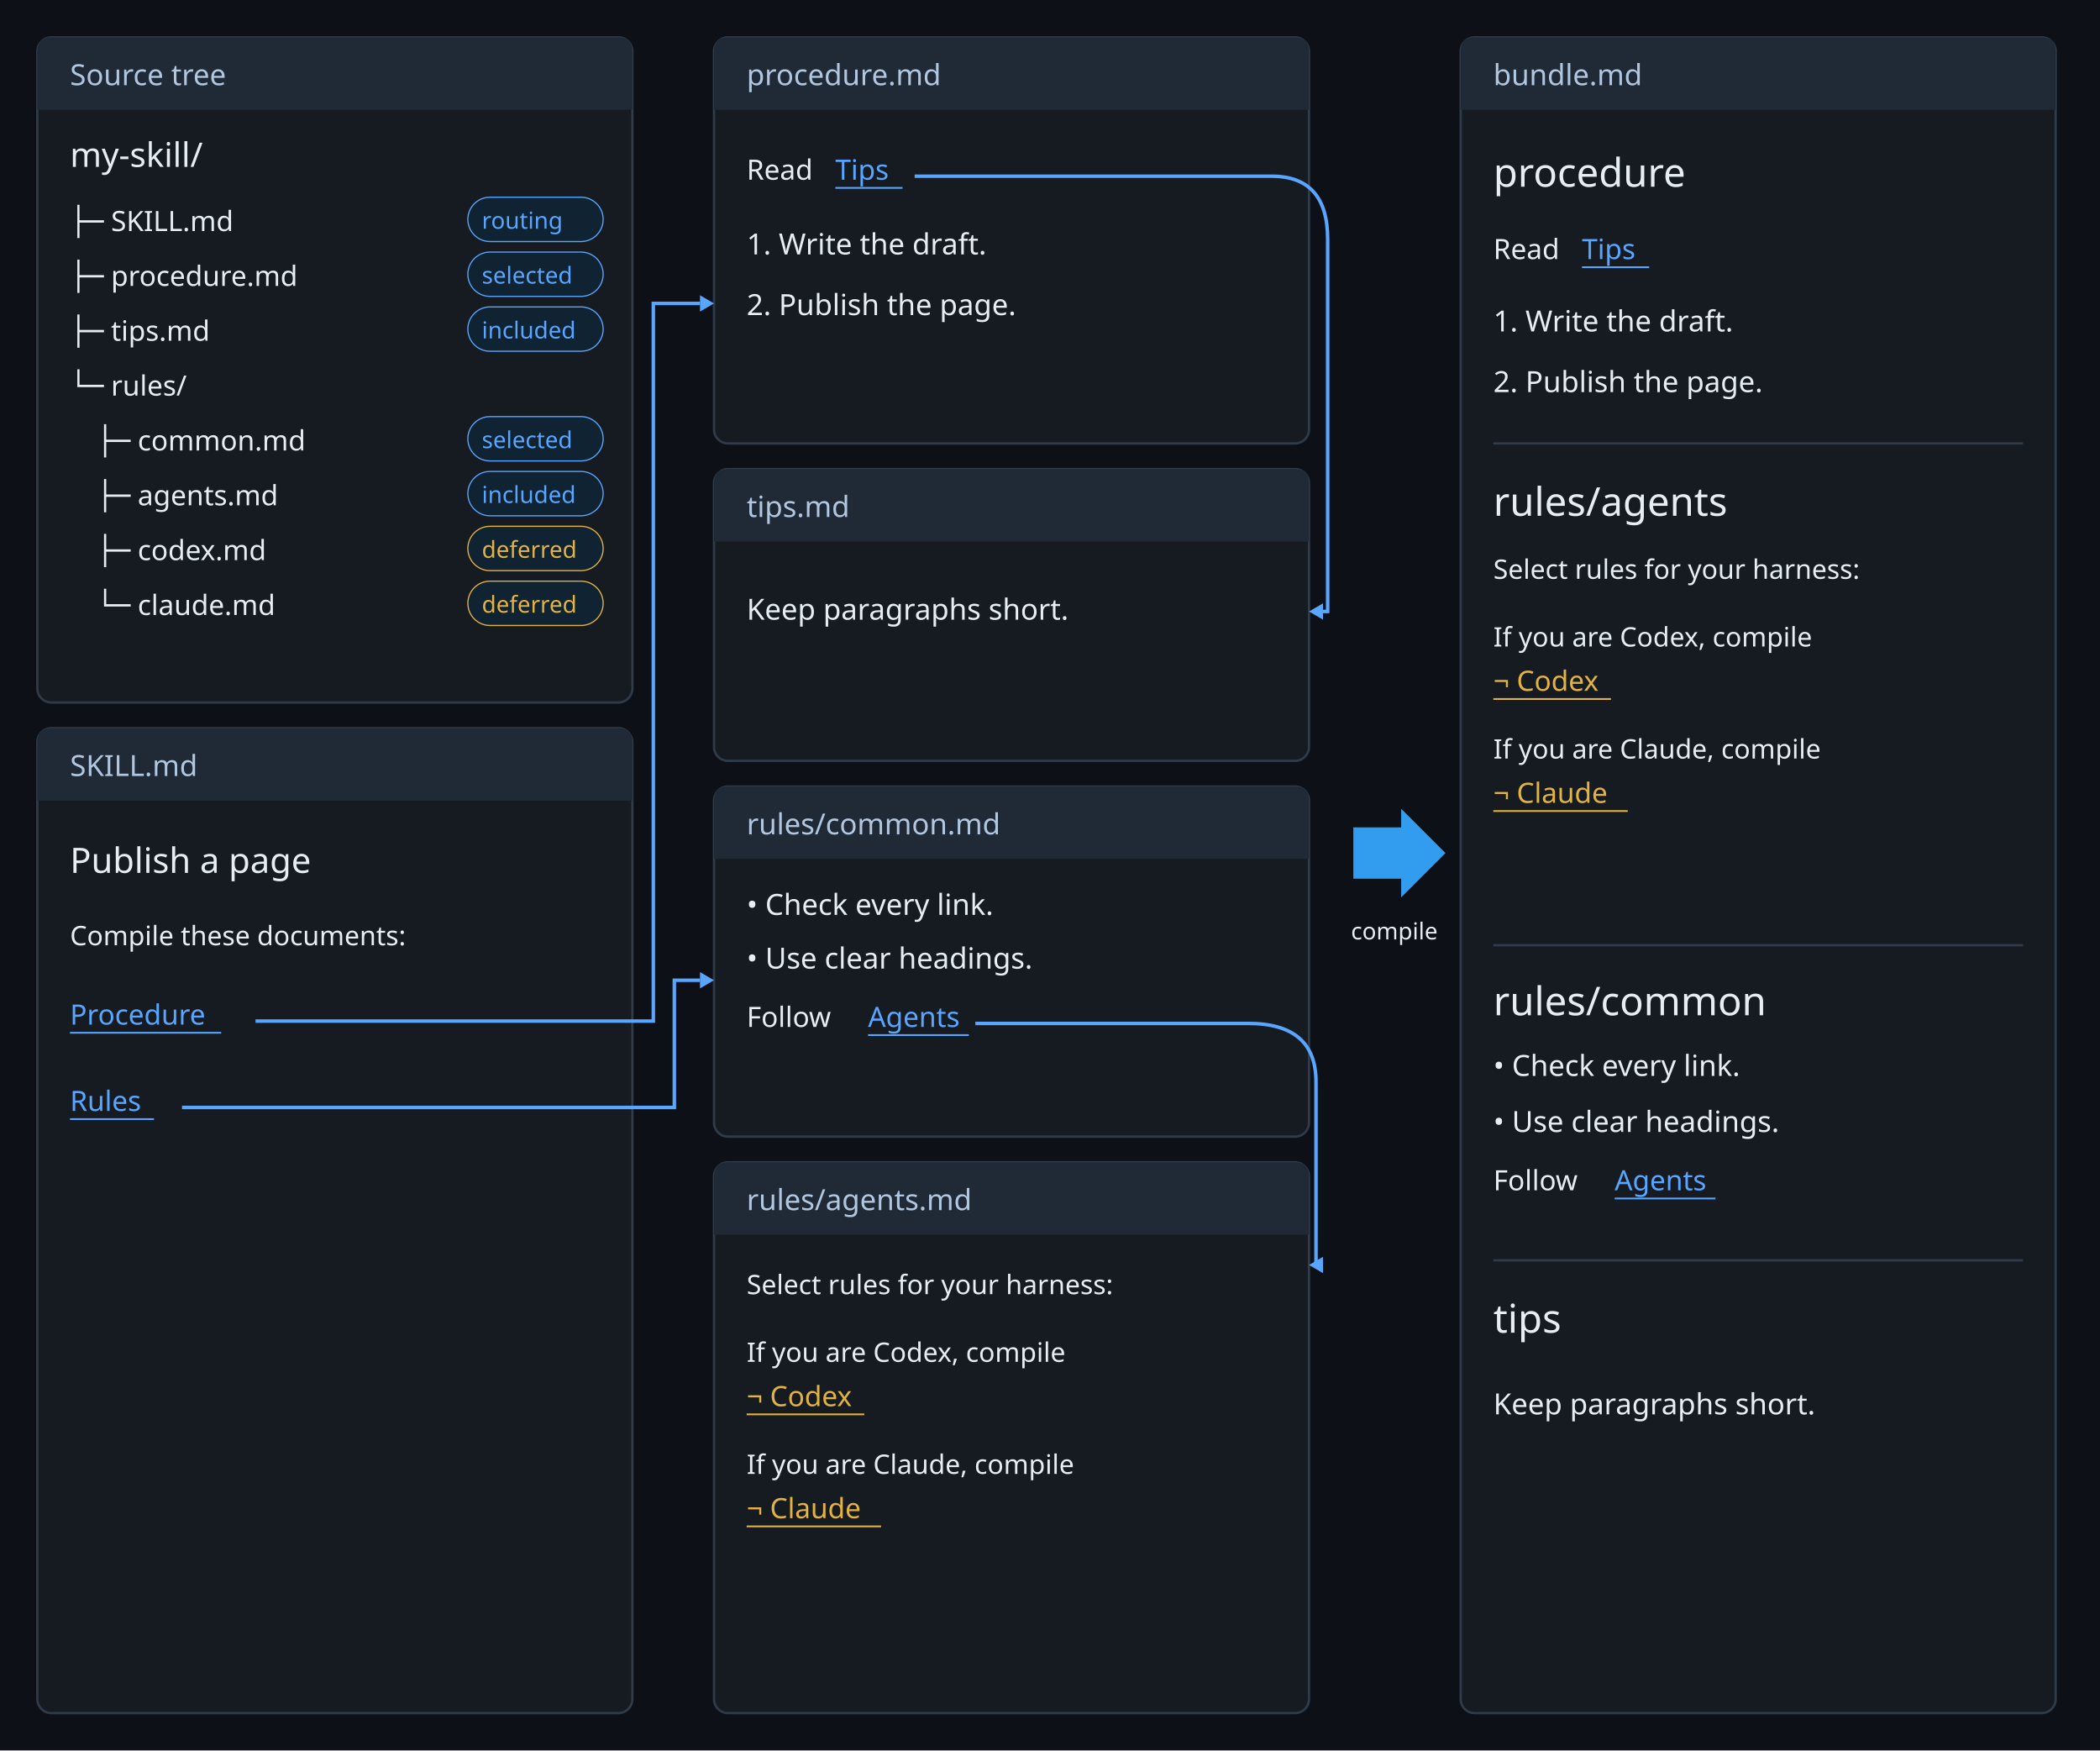
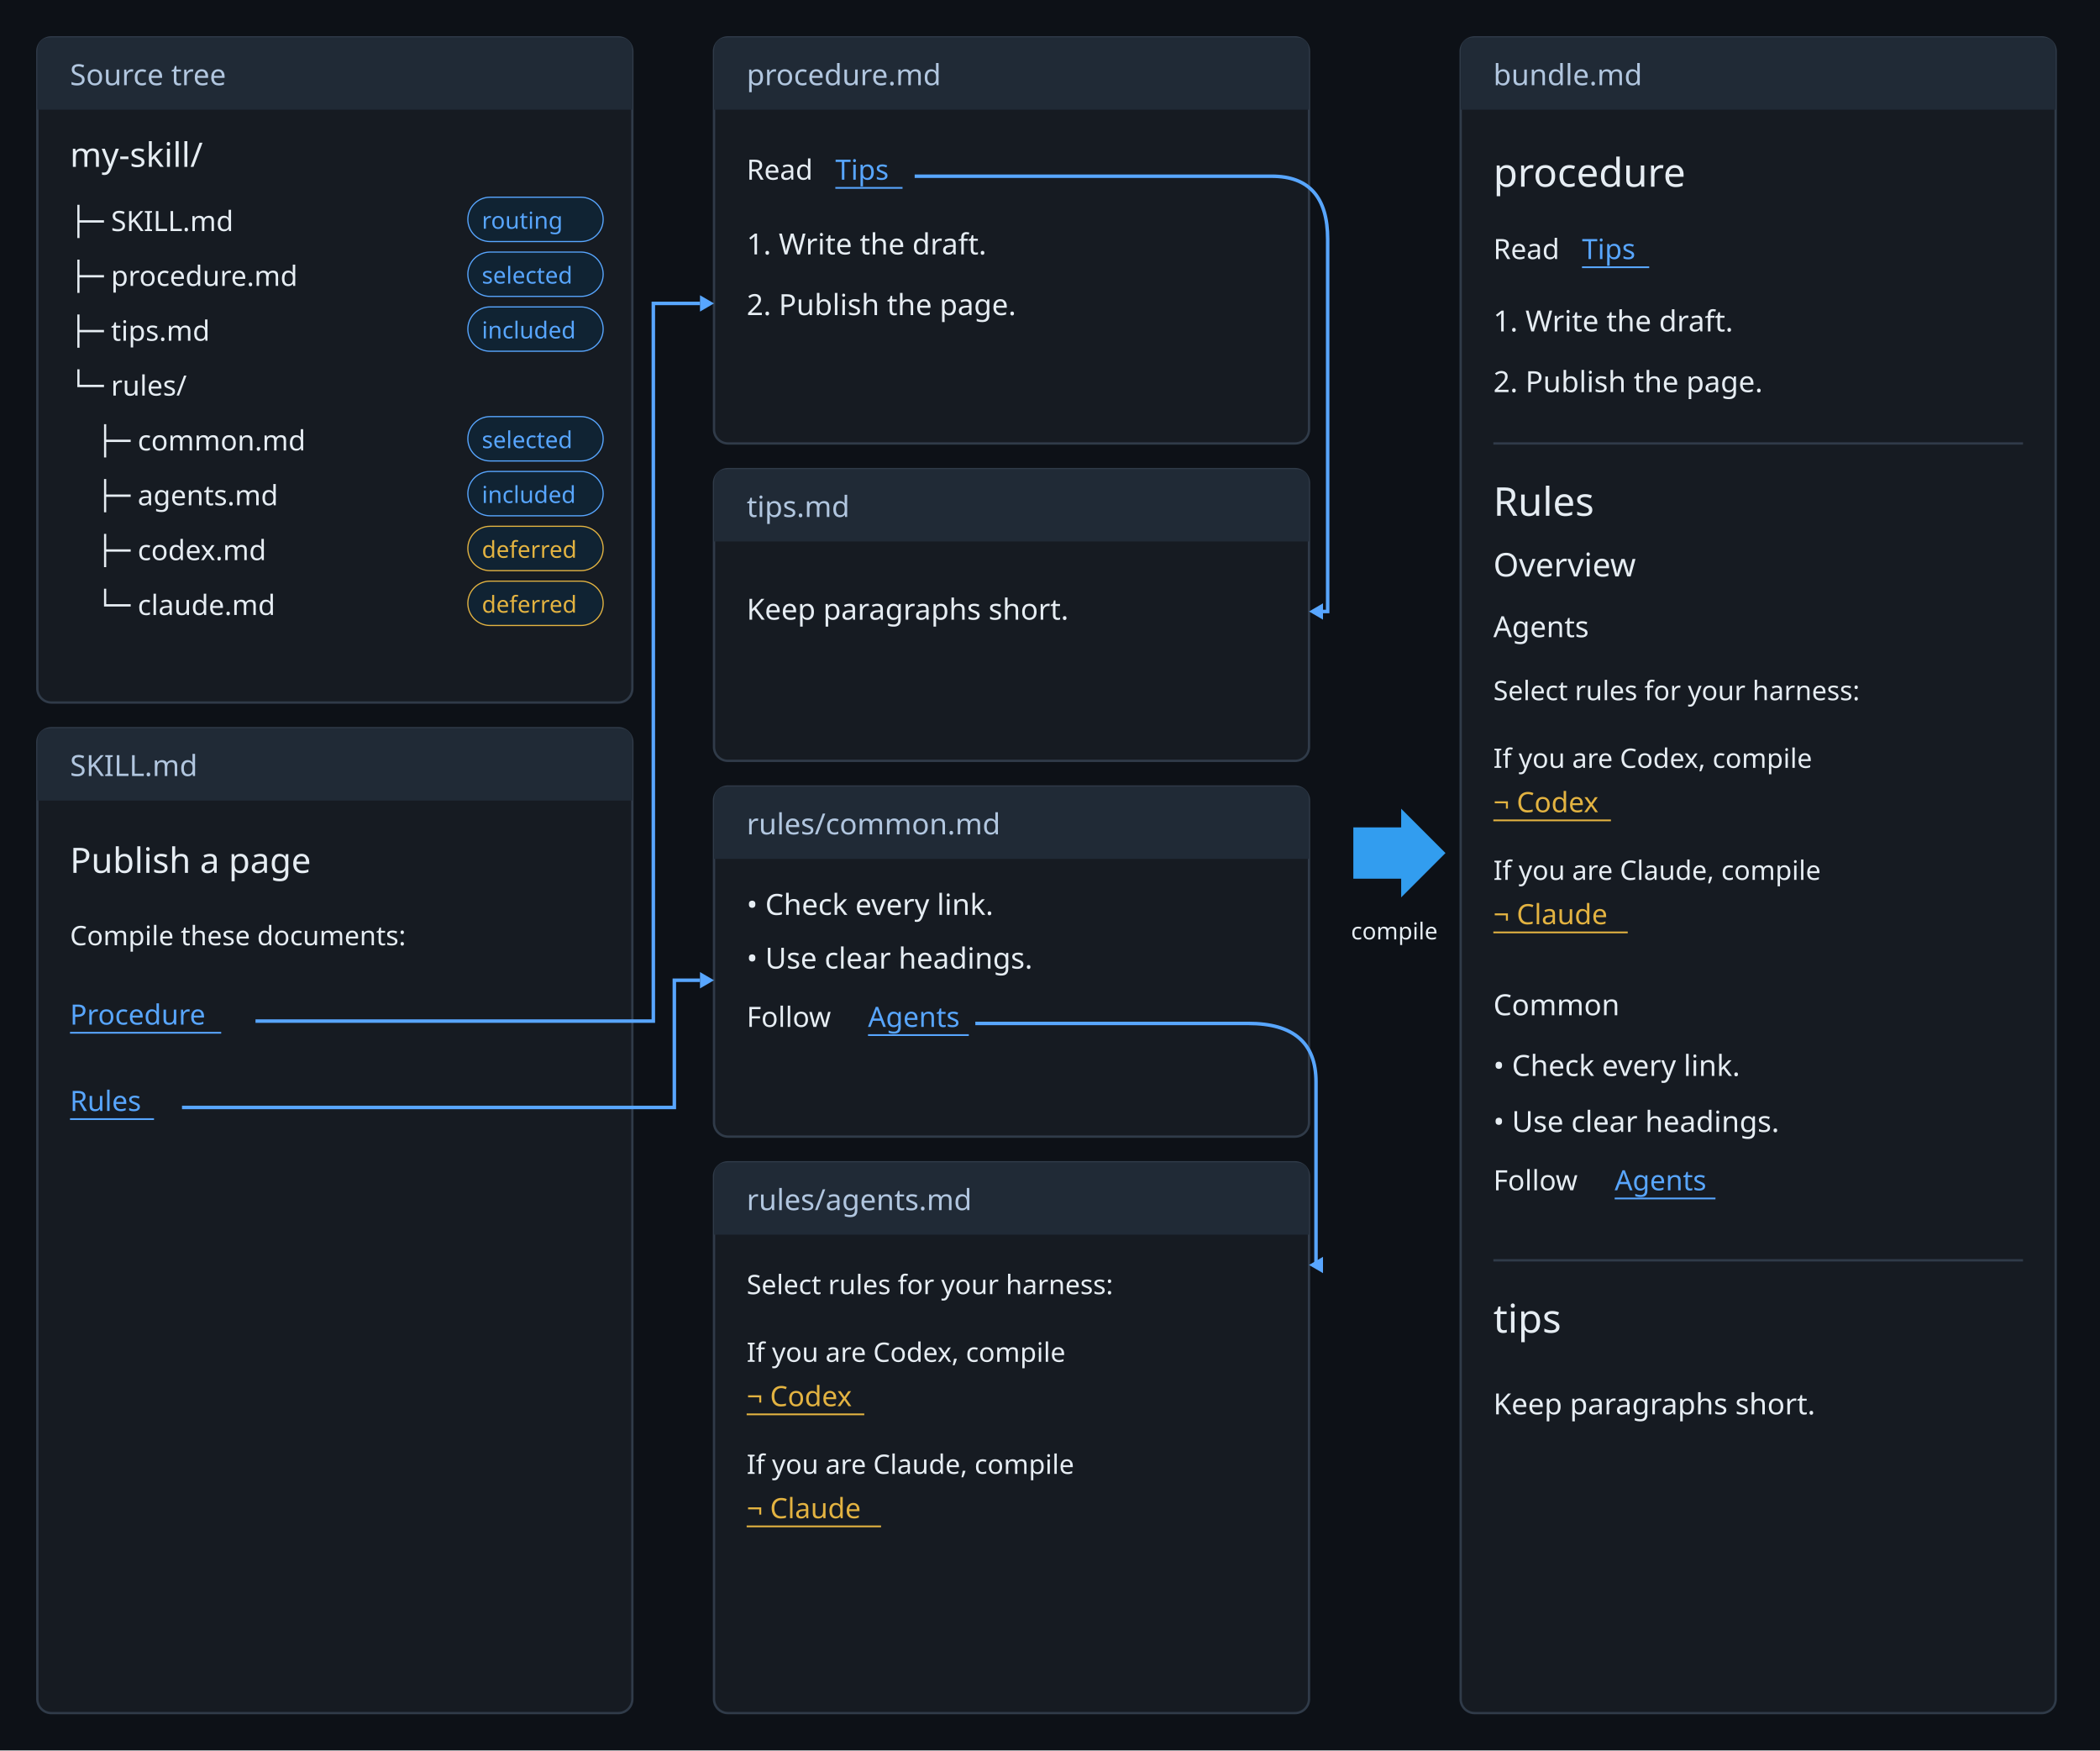
<svg xmlns="http://www.w3.org/2000/svg" width="1800" height="1500" viewBox="0 0 1800 1500" role="img" aria-labelledby="title description">
  <rect width="1800" height="1500" fill="#0d1117" />
  <g font-family="IBM Plex Mono" xml:space="preserve">
    <rect x="32" y="32" width="510" height="570" rx="12" fill="#161b22" stroke="#303b49" stroke-width="2" />
    <path d="M44 32 H530 Q542 32 542 44 V94 H32 V44 Q32 32 44 32" fill="#202a36" />
    <text x="60" y="73" font-size="25" fill="#b1c6df" font-weight="400">Source tree</text>
    <rect x="32" y="624" width="510" height="844" rx="12" fill="#161b22" stroke="#303b49" stroke-width="2" />
    <path d="M44 624 H530 Q542 624 542 636 V686 H32 V636 Q32 624 44 624" fill="#202a36" />
    <text x="60" y="665" font-size="25" fill="#b1c6df" font-weight="400">SKILL.md</text>
    <rect x="612" y="32" width="510" height="348" rx="12" fill="#161b22" stroke="#303b49" stroke-width="2" />
    <path d="M624 32 H1110 Q1122 32 1122 44 V94 H612 V44 Q612 32 624 32" fill="#202a36" />
    <text x="640" y="73" font-size="25" fill="#b1c6df" font-weight="400">procedure.md</text>
    <g transform="translate(0,272)">
      <rect x="612" y="402" width="510" height="300" rx="12" fill="#161b22" stroke="#303b49" stroke-width="2" />
      <path d="M624 402 H1110 Q1122 402 1122 414 V464 H612 V414 Q612 402 624 402" fill="#202a36" />
    </g>
    <g transform="translate(0,272)">
      <text x="640" y="443" font-size="25" fill="#b1c6df" font-weight="400">rules/common.md</text>
    </g>
    <g transform="translate(0,-322)">
      <rect x="612" y="724" width="510" height="250" rx="12" fill="#161b22" stroke="#303b49" stroke-width="2" />
      <path d="M624 724 H1110 Q1122 724 1122 736 V786 H612 V736 Q612 724 624 724" fill="#202a36" />
    </g>
    <g transform="translate(0,-322)">
      <text x="640" y="765" font-size="25" fill="#b1c6df" font-weight="400">tips.md</text>
    </g>
    <rect x="612" y="996" width="510" height="472" rx="12" fill="#161b22" stroke="#303b49" stroke-width="2" />
    <path d="M624 996 H1110 Q1122 996 1122 1008 V1058 H612 V1008 Q612 996 624 996" fill="#202a36" />
    <text x="640" y="1037" font-size="25" fill="#b1c6df" font-weight="400">rules/agents.md</text>
    <rect x="1252" y="32" width="510" height="1436" rx="12" fill="#161b22" stroke="#303b49" stroke-width="2" />
    <path d="M1264 32 H1750 Q1762 32 1762 44 V94 H1252 V44 Q1252 32 1264 32" fill="#202a36" />
    <text x="1280" y="73" font-size="25" fill="#b1c6df" font-weight="400">bundle.md</text>
    <text x="60" y="143" font-size="29" fill="#e6edf3" font-weight="400">my-skill/</text>
    <text x="60" y="198" font-size="24" fill="#e6edf3">├─ SKILL.md</text>
    <rect x="401" y="169" width="116" height="38" rx="19" fill="#102333" stroke="#58a6ff" />
    <text x="413" y="196" font-size="20" fill="#58a6ff">routing</text>
    <text x="60" y="245" font-size="24" fill="#e6edf3">├─ procedure.md</text>
    <rect x="401" y="216" width="116" height="38" rx="19" fill="#102333" stroke="#58a6ff" />
    <text x="413" y="243" font-size="20" fill="#58a6ff">selected</text>
    <text x="60" y="292" font-size="24" fill="#e6edf3">├─ tips.md</text>
    <rect x="401" y="263" width="116" height="38" rx="19" fill="#102333" stroke="#58a6ff" />
    <text x="413" y="290" font-size="20" fill="#58a6ff">included</text>
    <text x="60" y="339" font-size="24" fill="#e6edf3">└─ rules/</text>
    <text x="60" y="386" font-size="24" fill="#e6edf3">   ├─ common.md</text>
    <rect x="401" y="357" width="116" height="38" rx="19" fill="#102333" stroke="#58a6ff" />
    <text x="413" y="384" font-size="20" fill="#58a6ff">selected</text>
    <text x="60" y="433" font-size="24" fill="#e6edf3">   ├─ agents.md</text>
    <rect x="401" y="404" width="116" height="38" rx="19" fill="#102333" stroke="#58a6ff" />
    <text x="413" y="431" font-size="20" fill="#58a6ff">included</text>
    <text x="60" y="480" font-size="24" fill="#e6edf3">   ├─ codex.md</text>
    <rect x="401" y="451" width="116" height="38" rx="19" fill="#102333" stroke="#e3b341" />
    <text x="413" y="478" font-size="20" fill="#e3b341">deferred</text>
    <text x="60" y="527" font-size="24" fill="#e6edf3">   └─ claude.md</text>
    <rect x="401" y="498" width="116" height="38" rx="19" fill="#102333" stroke="#e3b341" />
    <text x="413" y="525" font-size="20" fill="#e3b341">deferred</text>
    <text x="60" y="748" font-size="30" fill="#e6edf3" font-weight="500">Publish a page</text>
    <text x="60" y="810" font-size="23" fill="#e6edf3" font-weight="400">Compile these documents:</text>
    <text x="60" y="878" font-size="24" fill="#58a6ff" font-weight="400">Procedure</text>
    <path d="M60 885 h129.6" stroke="#58a6ff" stroke-width="1.5" />
    <text x="60" y="952" font-size="24" fill="#58a6ff" font-weight="400">Rules</text>
    <path d="M60 959 h72.0" stroke="#58a6ff" stroke-width="1.5" />
    <text x="640" y="154" font-size="24" fill="#e6edf3" font-weight="400">Read</text>
    <text x="716" y="154" font-size="24" fill="#58a6ff" font-weight="400">Tips</text>
    <path d="M716 161 h57.6" stroke="#58a6ff" stroke-width="1.5" />
    <text x="640" y="218" font-size="25" fill="#e6edf3" font-weight="400">1. Write the draft.</text>
    <text x="640" y="270" font-size="25" fill="#e6edf3" font-weight="400">2. Publish the page.</text>
    <g transform="translate(0,272)">
      <text x="640" y="512" font-size="25" fill="#e6edf3" font-weight="400">• Check every link.</text>
    </g>
    <g transform="translate(0,272)">
      <text x="640" y="558" font-size="25" fill="#e6edf3" font-weight="400">• Use clear headings.</text>
    </g>
    <g transform="translate(0,272)">
      <text x="640" y="608" font-size="24" fill="#e6edf3" font-weight="400">Follow</text>
    </g>
    <g transform="translate(0,272)">
      <text x="744" y="608" font-size="24" fill="#58a6ff" font-weight="400">Agents</text>
    </g>
    <g transform="translate(0,272)">
      <path d="M744 615 h86.4" stroke="#58a6ff" stroke-width="1.5" />
    </g>
    <g transform="translate(0,-322)">
      <text x="640" y="853" font-size="25" fill="#e6edf3" font-weight="400">Keep paragraphs short.</text>
    </g>
    <text x="640" y="1109" font-size="23" fill="#e6edf3" font-weight="400">Select rules for your harness:</text>
    <text x="640" y="1167" font-size="23" fill="#e6edf3" font-weight="400">If you are Codex, compile</text>
    <text x="640" y="1205" font-size="24" fill="#e3b341" font-weight="400">¬ Codex</text>
    <path d="M640 1212 h100.8" stroke="#e3b341" stroke-width="1.5" />
    <text x="640" y="1263" font-size="23" fill="#e6edf3" font-weight="400">If you are Claude, compile</text>
    <text x="640" y="1301" font-size="24" fill="#e3b341" font-weight="400">¬ Claude</text>
    <path d="M640 1308 h115.2" stroke="#e3b341" stroke-width="1.5" />
    <text x="1280" y="160" font-size="34" fill="#e6edf3" font-weight="500">procedure</text>
    <text x="1280" y="222" font-size="24" fill="#e6edf3" font-weight="400">Read</text>
    <text x="1356" y="222" font-size="24" fill="#58a6ff" font-weight="400">Tips</text>
    <path d="M1356 229 h57.6" stroke="#58a6ff" stroke-width="1.5" />
    <text x="1280" y="284" font-size="25" fill="#e6edf3" font-weight="400">1. Write the draft.</text>
    <text x="1280" y="336" font-size="25" fill="#e6edf3" font-weight="400">2. Publish the page.</text>
    <path d="M1280 380 H1734" stroke="#303b49" stroke-width="2" />
-     <text x="1280" y="442" font-size="34" fill="#e6edf3">rules/agents</text>
-     <text x="1280" y="496" font-size="23" fill="#e6edf3">Select rules for your harness:</text>
-     <text x="1280" y="554" font-size="23" fill="#e6edf3">If you are Codex, compile</text>
-     <text x="1280" y="592" font-size="24" fill="#e3b341">¬ Codex</text>
-     <path d="M1280 599 h100.8" stroke="#e3b341" stroke-width="1.5" />
-     <text x="1280" y="650" font-size="23" fill="#e6edf3">If you are Claude, compile</text>
-     <text x="1280" y="688" font-size="24" fill="#e3b341">¬ Claude</text>
-     <path d="M1280 695 h115.2" stroke="#e3b341" stroke-width="1.5" />
-     <path d="M1280 810 H1734" stroke="#303b49" stroke-width="2" />
-     <text x="1280" y="870" font-size="34" fill="#e6edf3">rules/common</text>
+     <text x="1280" y="442" font-size="34" fill="#e6edf3">Rules</text>
+     <text x="1280" y="494" font-size="28" fill="#e6edf3">Overview</text>
+     <text x="1280" y="546" font-size="25" fill="#e6edf3">Agents</text>
+     <text x="1280" y="600" font-size="23" fill="#e6edf3">Select rules for your harness:</text>
+     <text x="1280" y="658" font-size="23" fill="#e6edf3">If you are Codex, compile</text>
+     <text x="1280" y="696" font-size="24" fill="#e3b341">¬ Codex</text>
+     <path d="M1280 703 h100.8" stroke="#e3b341" stroke-width="1.5" />
+     <text x="1280" y="754" font-size="23" fill="#e6edf3">If you are Claude, compile</text>
+     <text x="1280" y="792" font-size="24" fill="#e3b341">¬ Claude</text>
+     <path d="M1280 799 h115.2" stroke="#e3b341" stroke-width="1.5" />
+     <text x="1280" y="870" font-size="25" fill="#e6edf3">Common</text>
    <text x="1280" y="922" font-size="25" fill="#e6edf3">• Check every link.</text>
    <text x="1280" y="970" font-size="25" fill="#e6edf3">• Use clear headings.</text>
    <text x="1280" y="1020" font-size="24" fill="#e6edf3">Follow</text>
    <text x="1384" y="1020" font-size="24" fill="#58a6ff">Agents</text>
    <path d="M1384 1027 h86.4" stroke="#58a6ff" stroke-width="1.5" />
    <path d="M1280 1080 H1734" stroke="#303b49" stroke-width="2" />
    <text x="1280" y="1142" font-size="34" fill="#e6edf3" font-weight="500">tips</text>
    <text x="1280" y="1212" font-size="25" fill="#e6edf3" font-weight="400">Keep paragraphs short.</text>
    <path d="M219 875 H560 V260 H600" fill="none" stroke="#58a6ff" stroke-width="3" />
    <path d="M600 253 L612 260 L600 267 Z" fill="#58a6ff" />
    <path d="M156 949 H578 V840 H600" fill="none" stroke="#58a6ff" stroke-width="3" />
    <path d="M600 833 L612 840 L600 847 Z" fill="#58a6ff" />
    <path d="M784 151 H1090 Q1138 151 1138 205 V524 H1134" fill="none" stroke="#58a6ff" stroke-width="3" />
    <path d="M1134 517 L1122 524 L1134 531 Z" fill="#58a6ff" />
    <path d="M836 877 H1070 Q1128 877 1128 927 V1084 H1134" fill="none" stroke="#58a6ff" stroke-width="3" />
    <path d="M1134 1077 L1122 1084 L1134 1091 Z" fill="#58a6ff" />
    <path d="M1160 709 H1201 V693 L1239 731 L1201 769 V753 H1160Z" fill="#329def" />
    <text x="1158" y="805" font-size="20" fill="#e6edf3" font-weight="400">compile</text>
  </g>
</svg>
